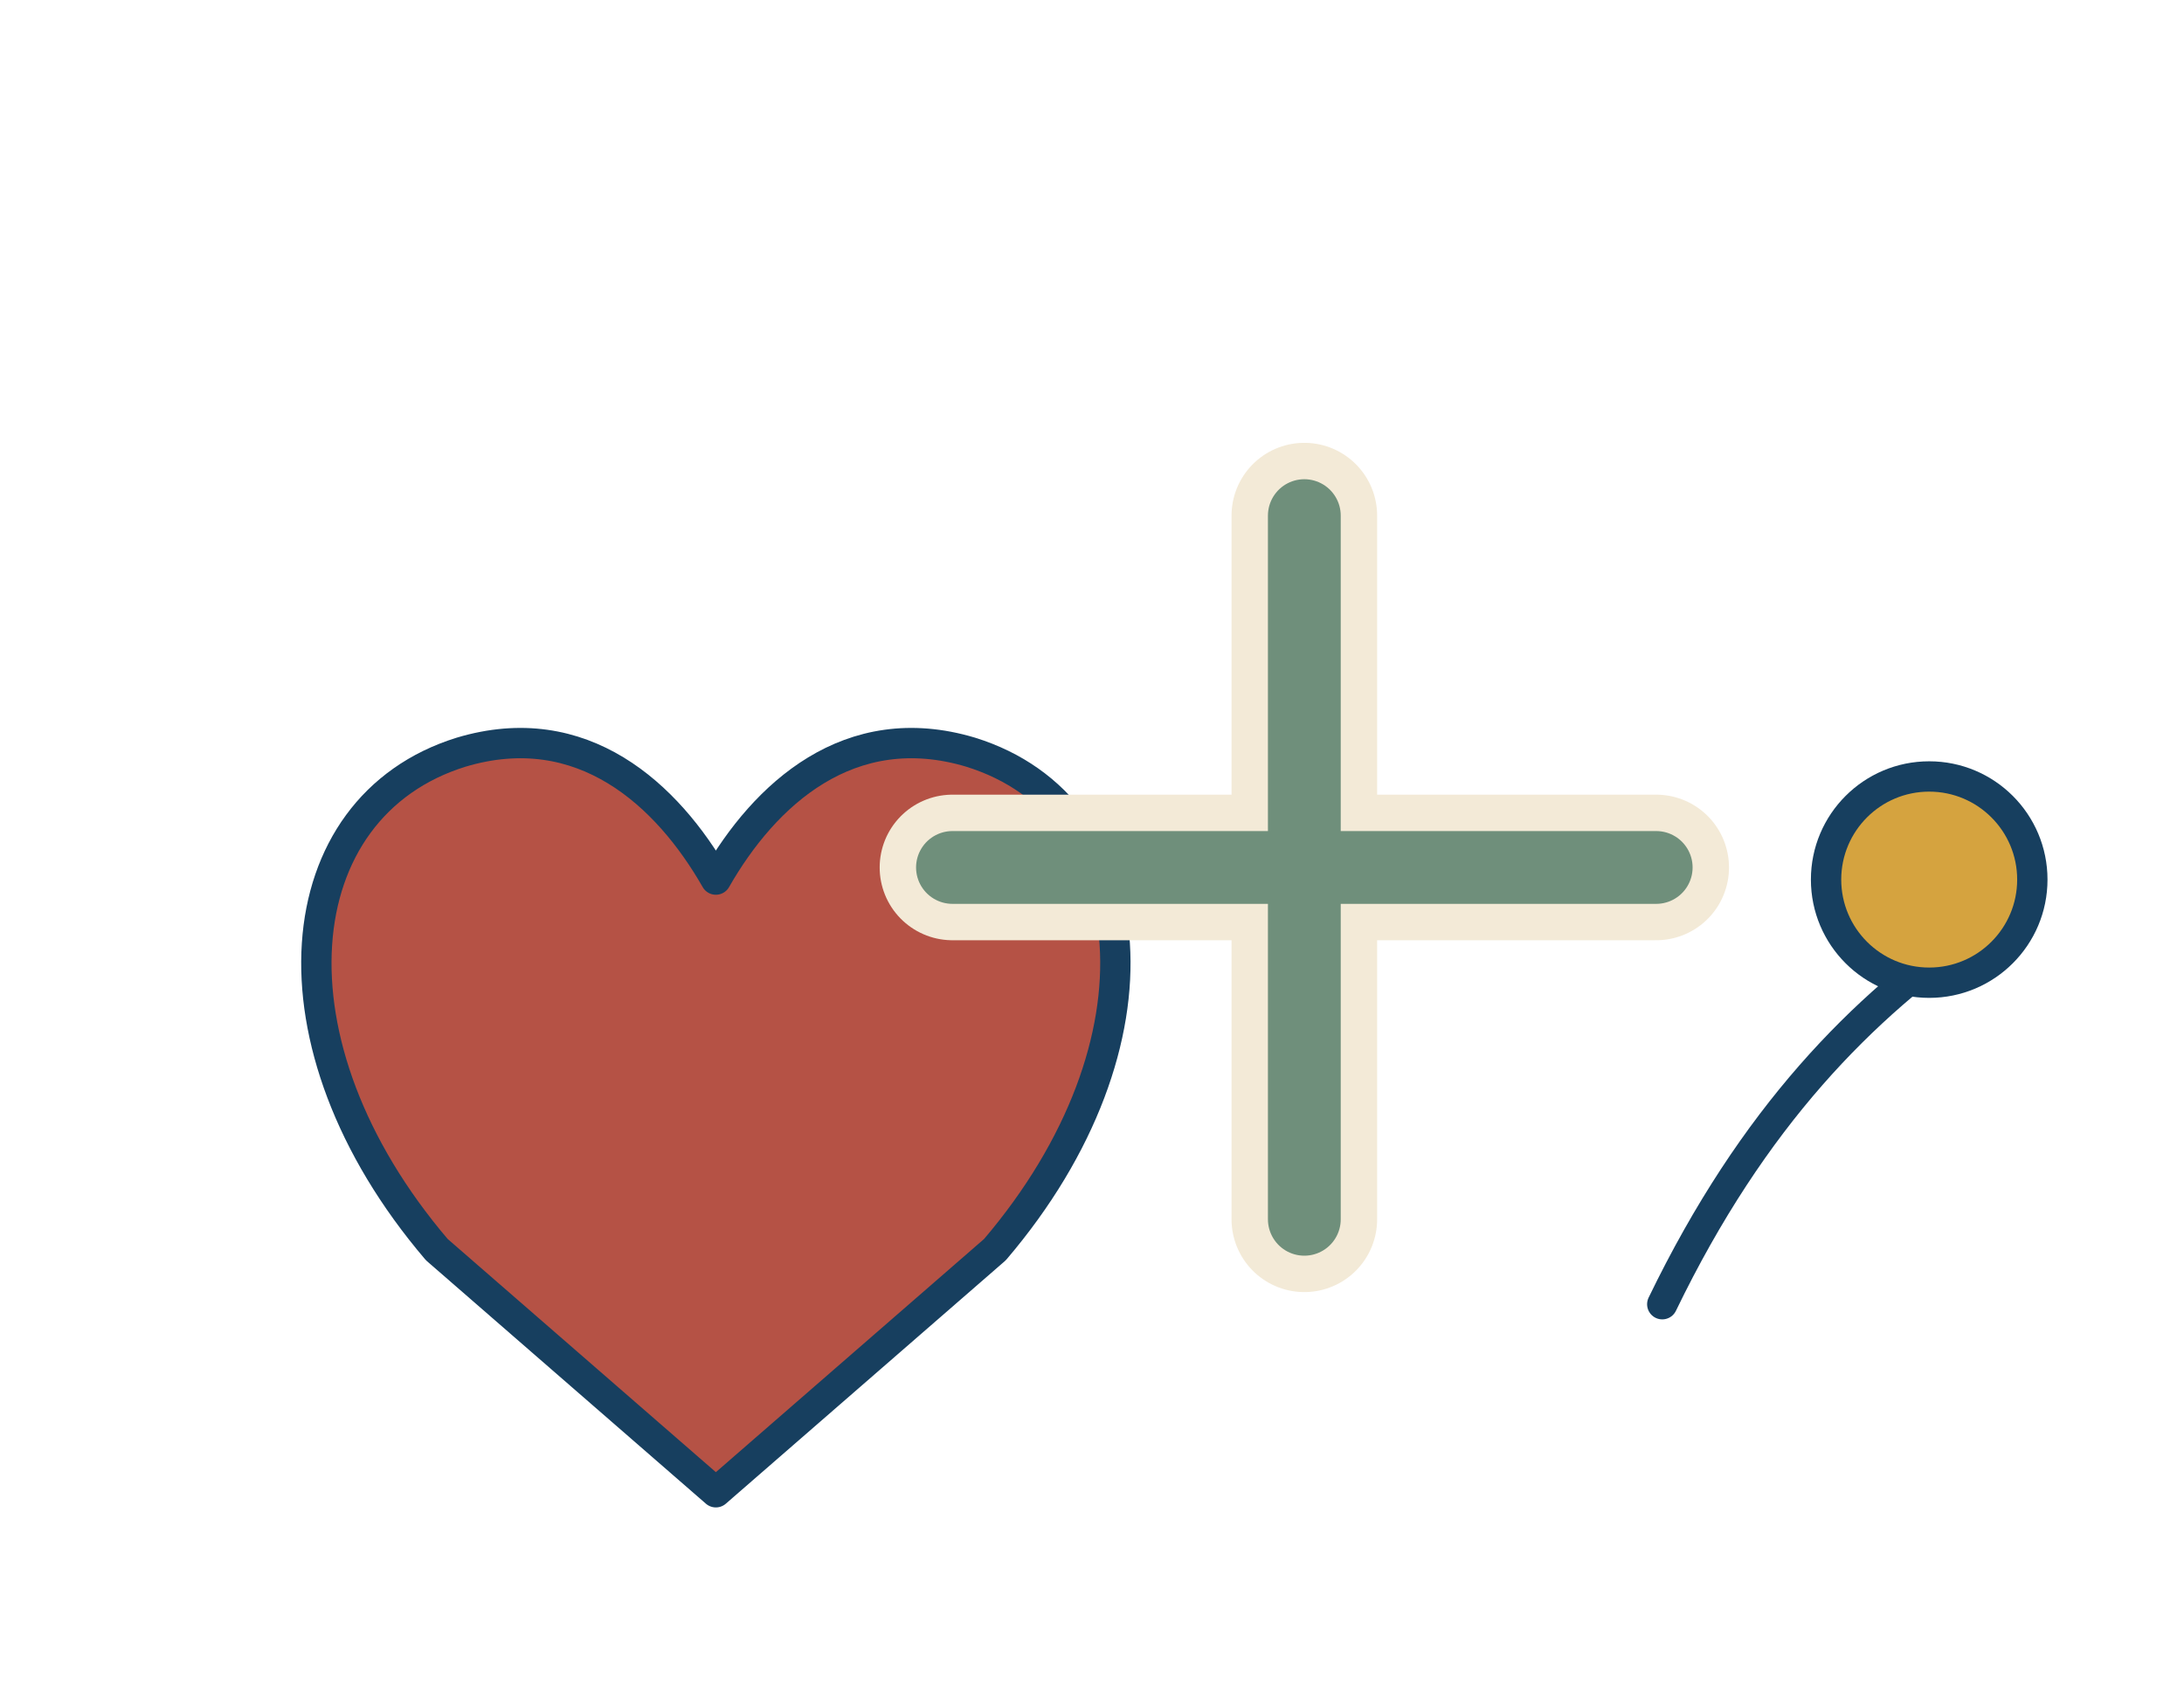
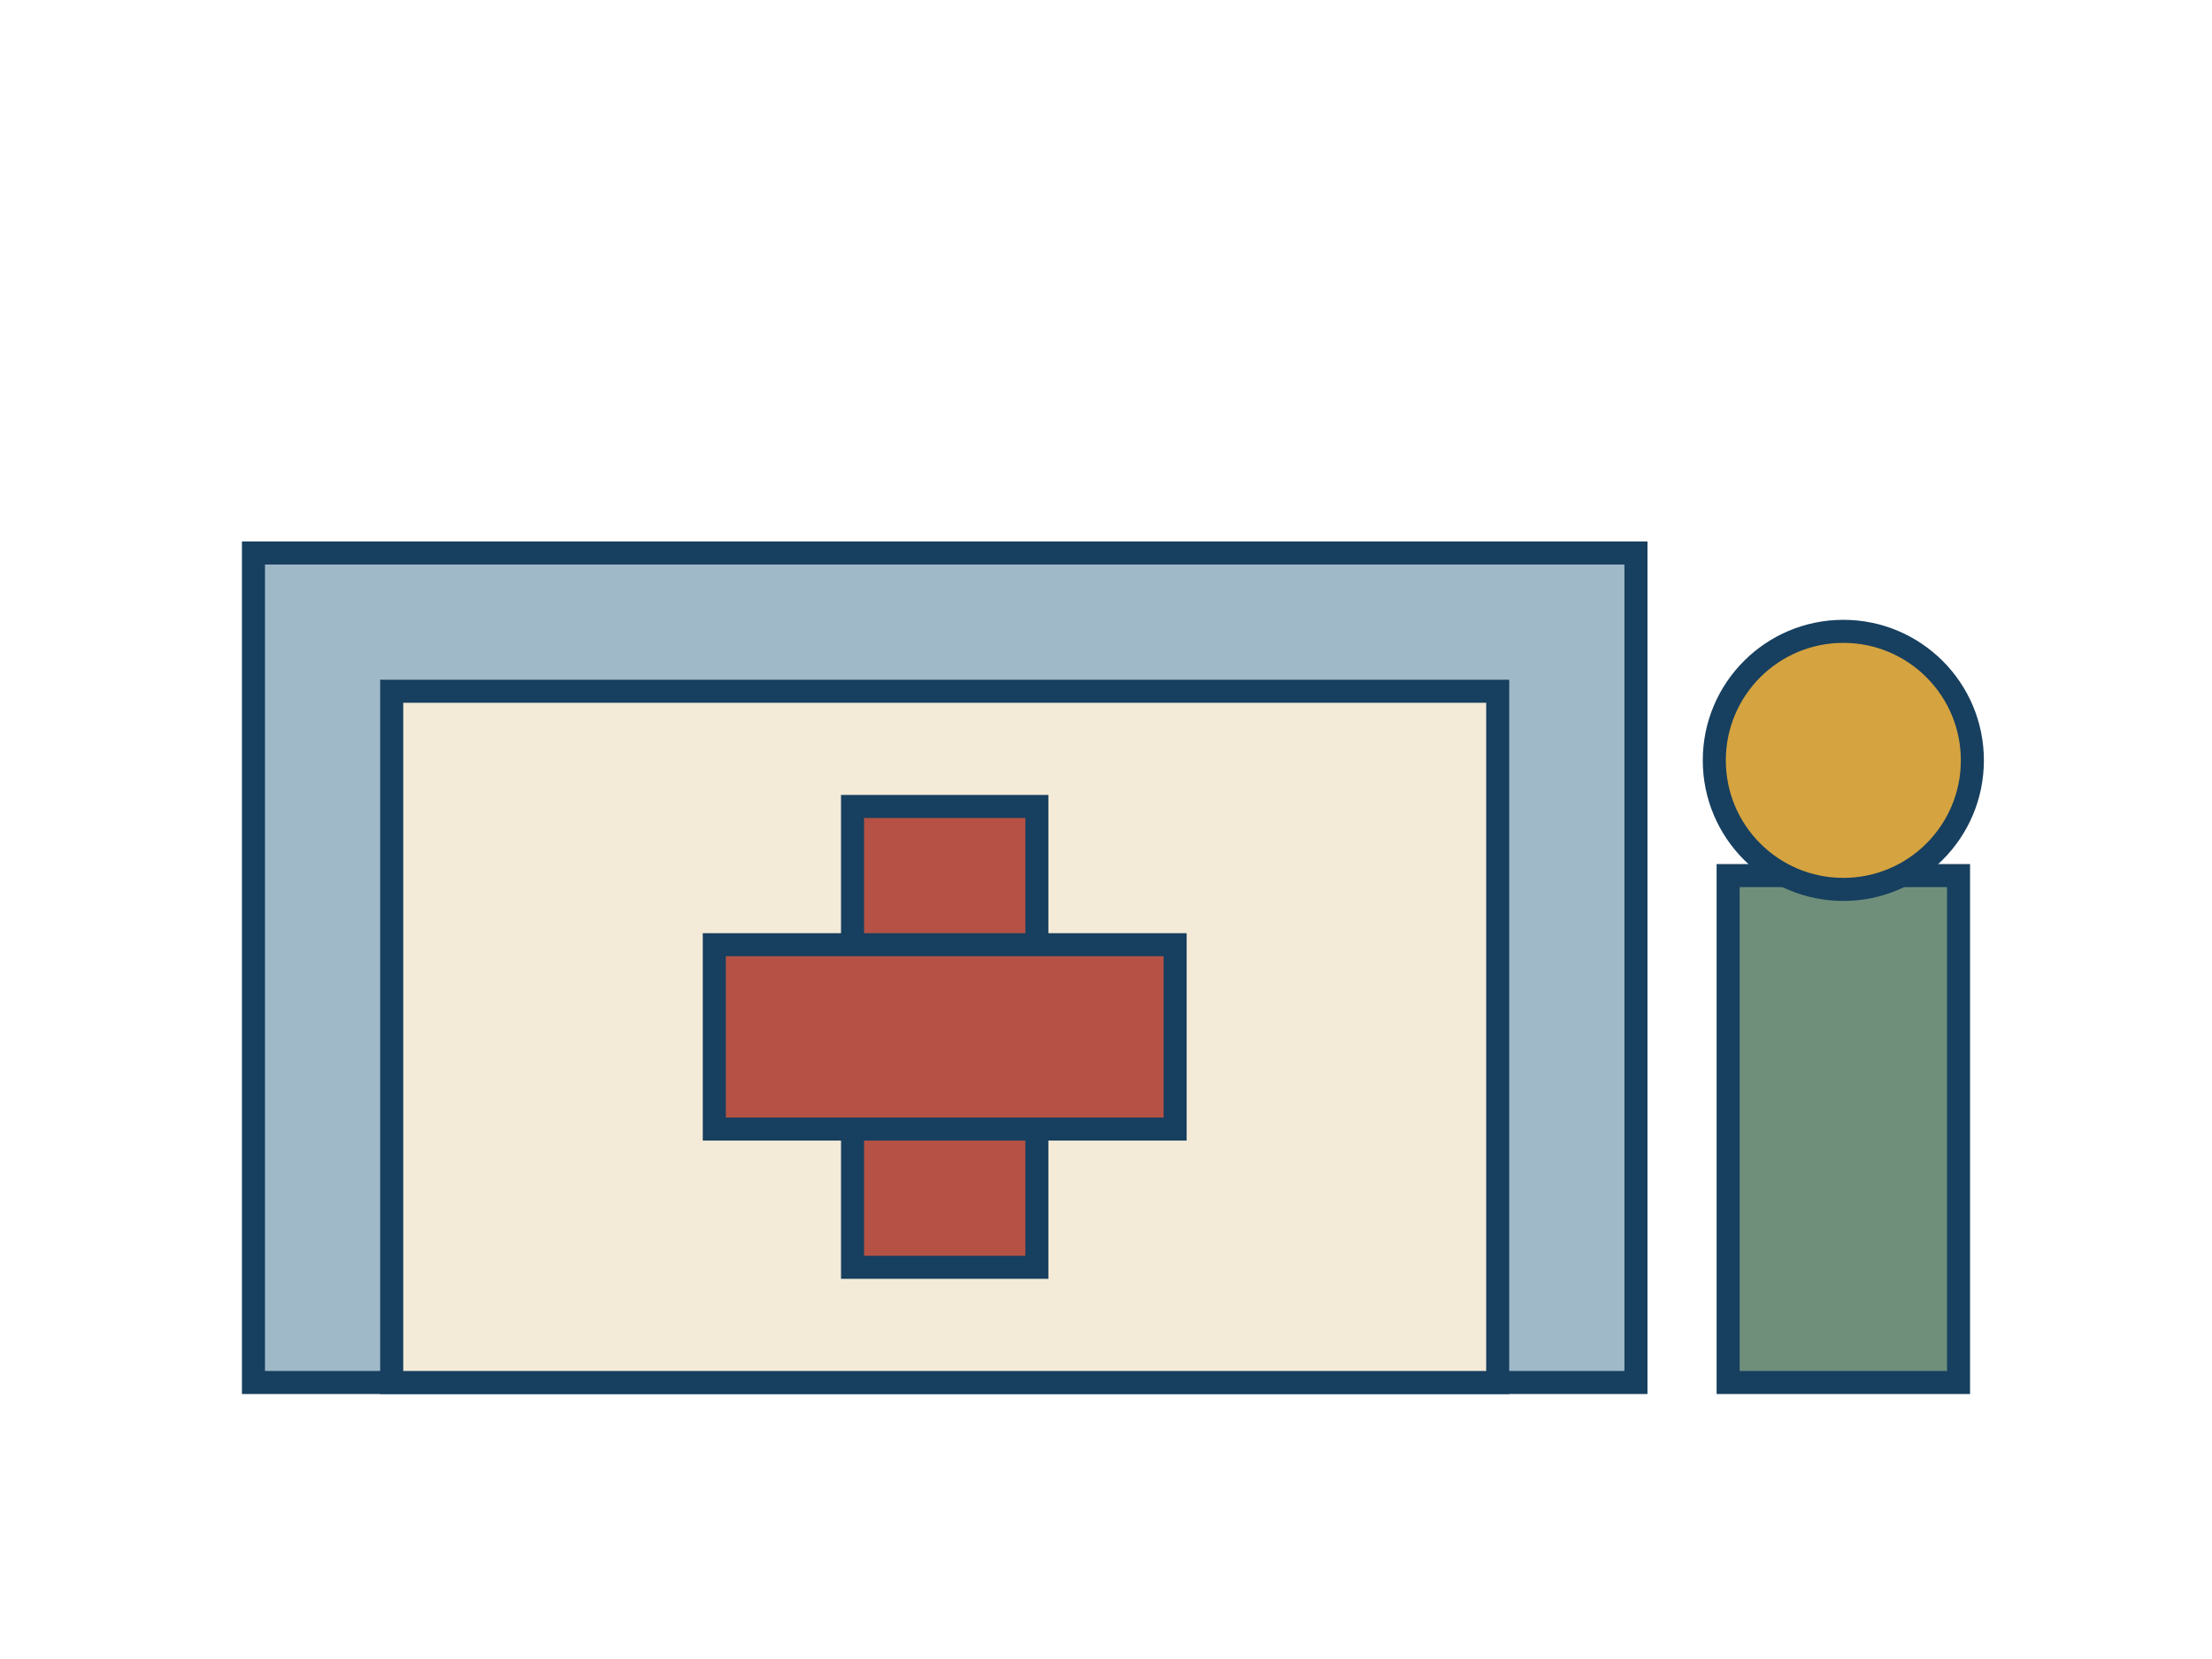
- <svg xmlns="http://www.w3.org/2000/svg" width="360" height="280" viewBox="0 0 360 280">
-   <g stroke="#173f5f" stroke-width="5" stroke-linecap="round" stroke-linejoin="round">
-     <path d="M72 206c-29-34-25-73 4-82 20-6 34 7 42 21 8-14 22-27 42-21 29 9 33 48 4 82l-46 40z" fill="#b55245" />
-     <path d="M215 85v116M157 143h116" stroke="#f3ead7" stroke-width="24" />
-     <path d="M215 85v116M157 143h116" stroke="#6f8f7b" stroke-width="12" />
-     <path d="M274 215c15-31 33-49 52-62" fill="none" />
-     <circle cx="318" cy="145" r="17" fill="#d5a33f" />
+ <svg xmlns="http://www.w3.org/2000/svg" viewBox="0 0 480 360">
+   <g stroke="#173f5f" stroke-width="5">
+     <path fill="#9fb9c8" d="M55 120h300v180H55z" />
+     <path fill="#f3ead7" d="M85 150h240v150H85z" />
+     <path fill="#b55245" d="M185 175h40v100h-40z" />
+     <path fill="#b55245" d="M155 205h100v40H155z" />
+     <path fill="#6f8f7b" d="M375 190h50v110h-50z" />
+     <circle cx="400" cy="165" r="28" fill="#d5a33f" />
  </g>
</svg>
